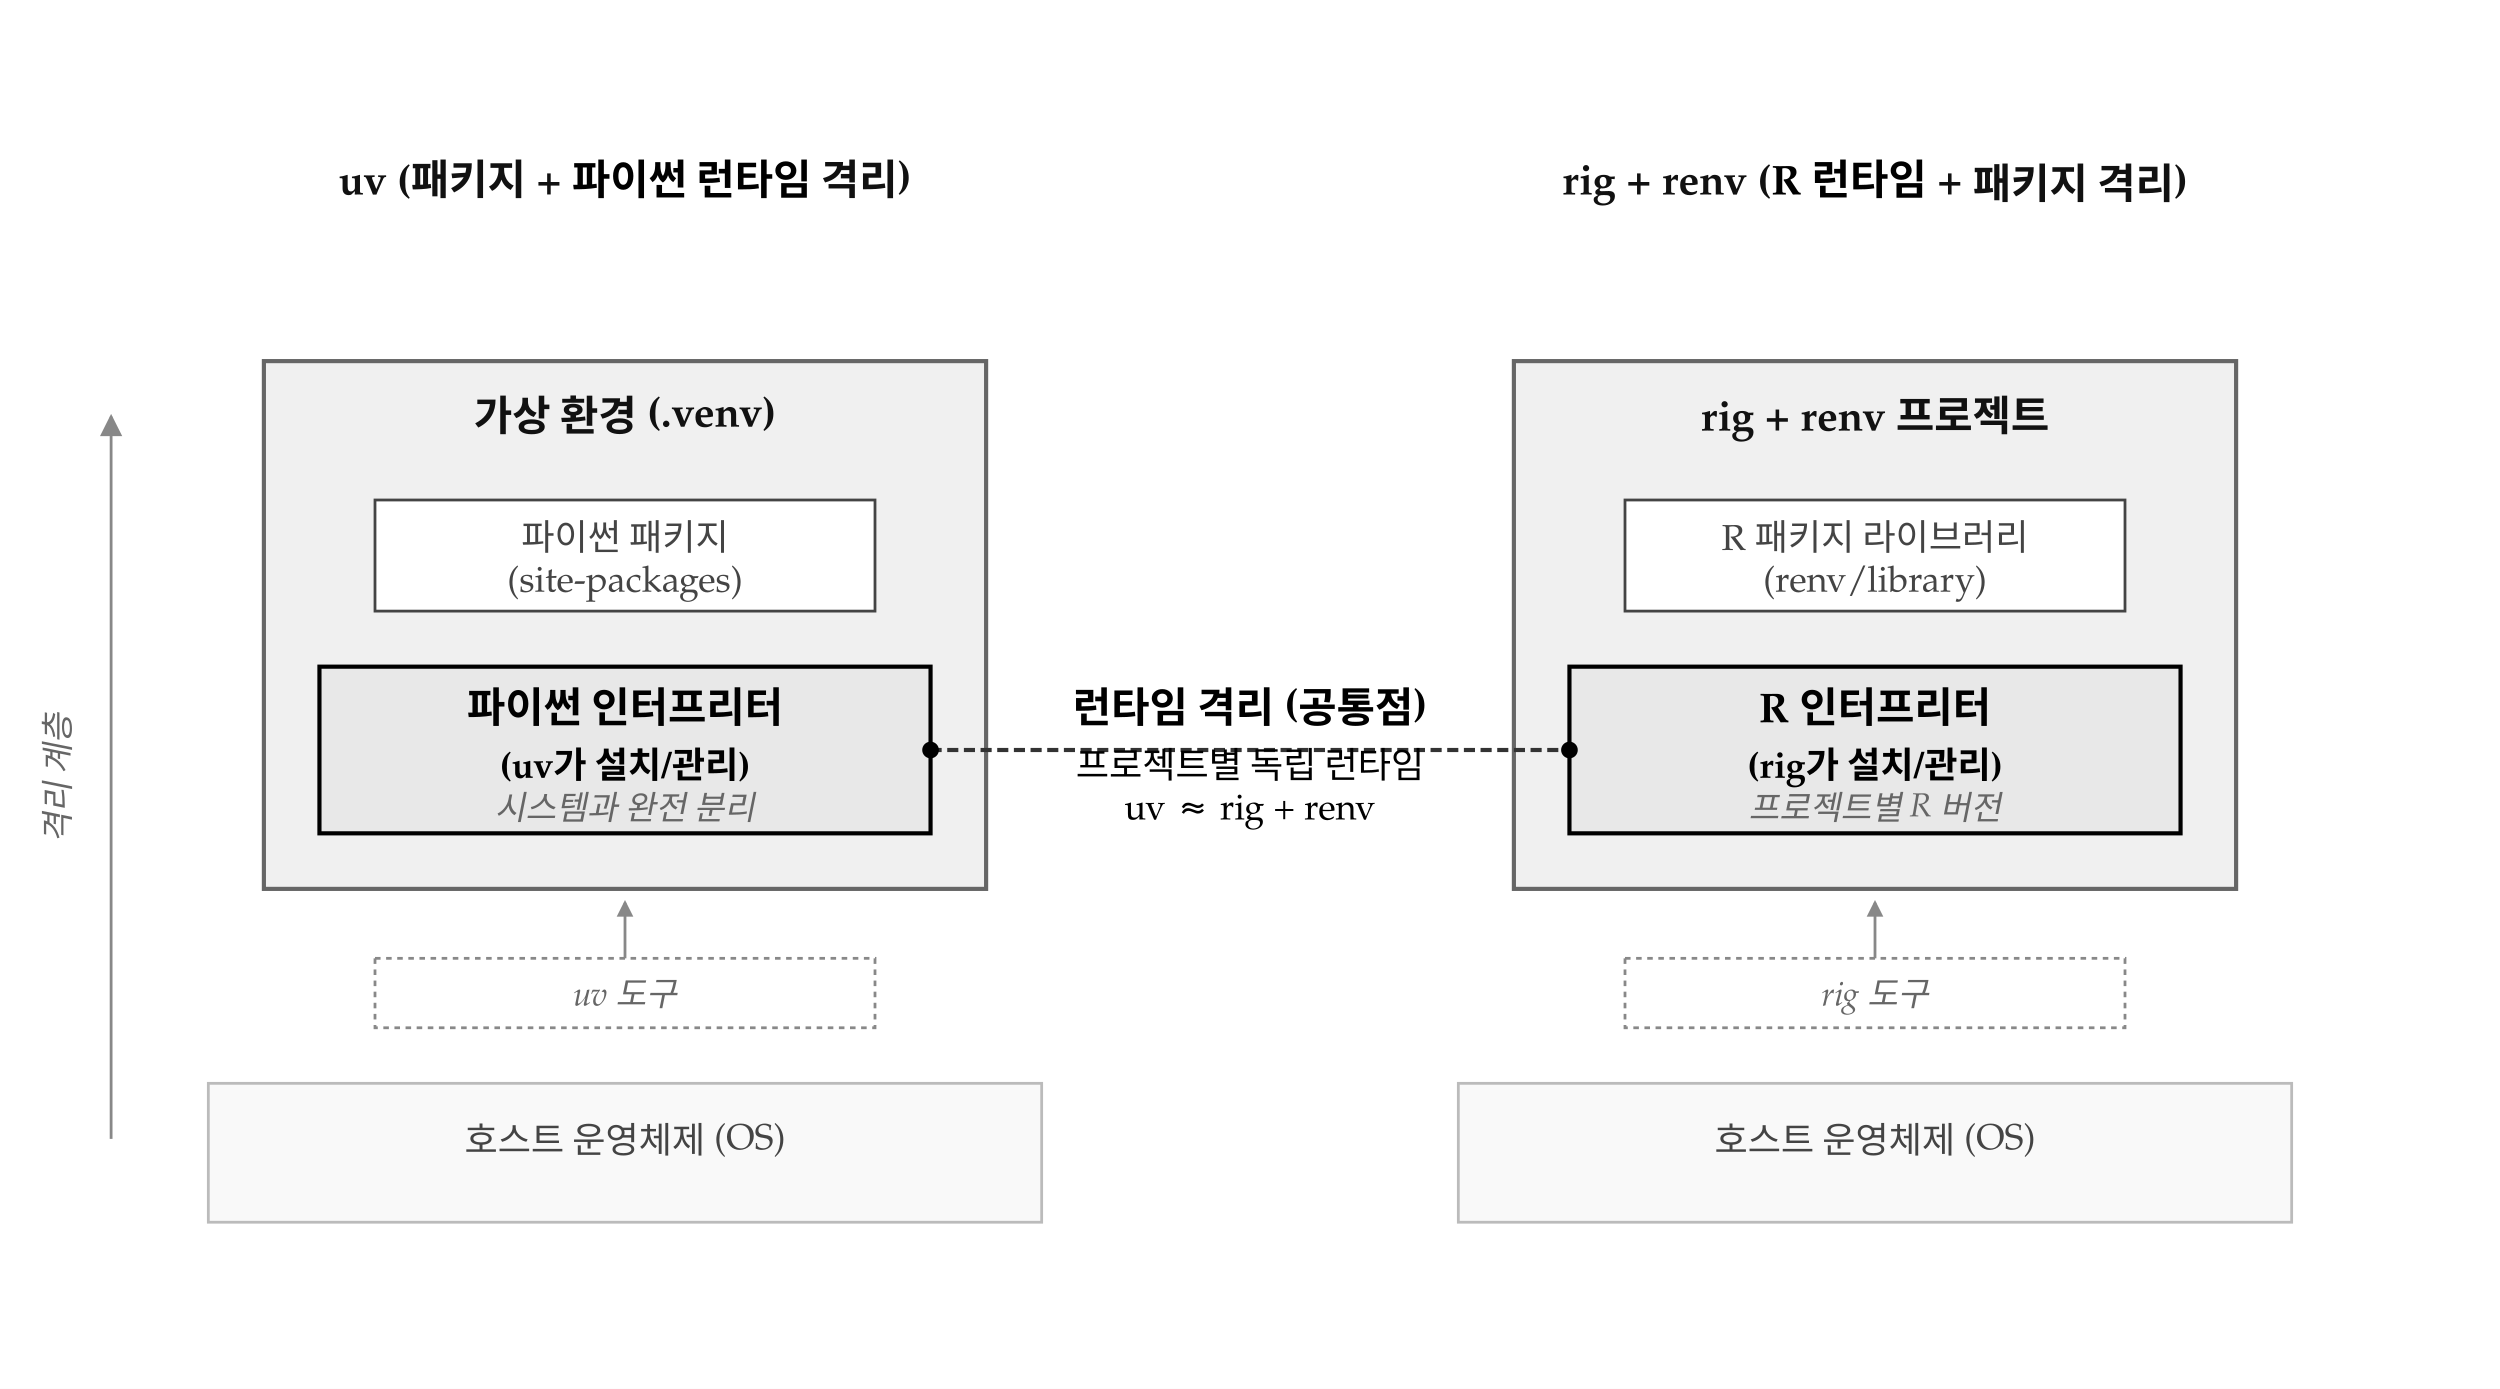
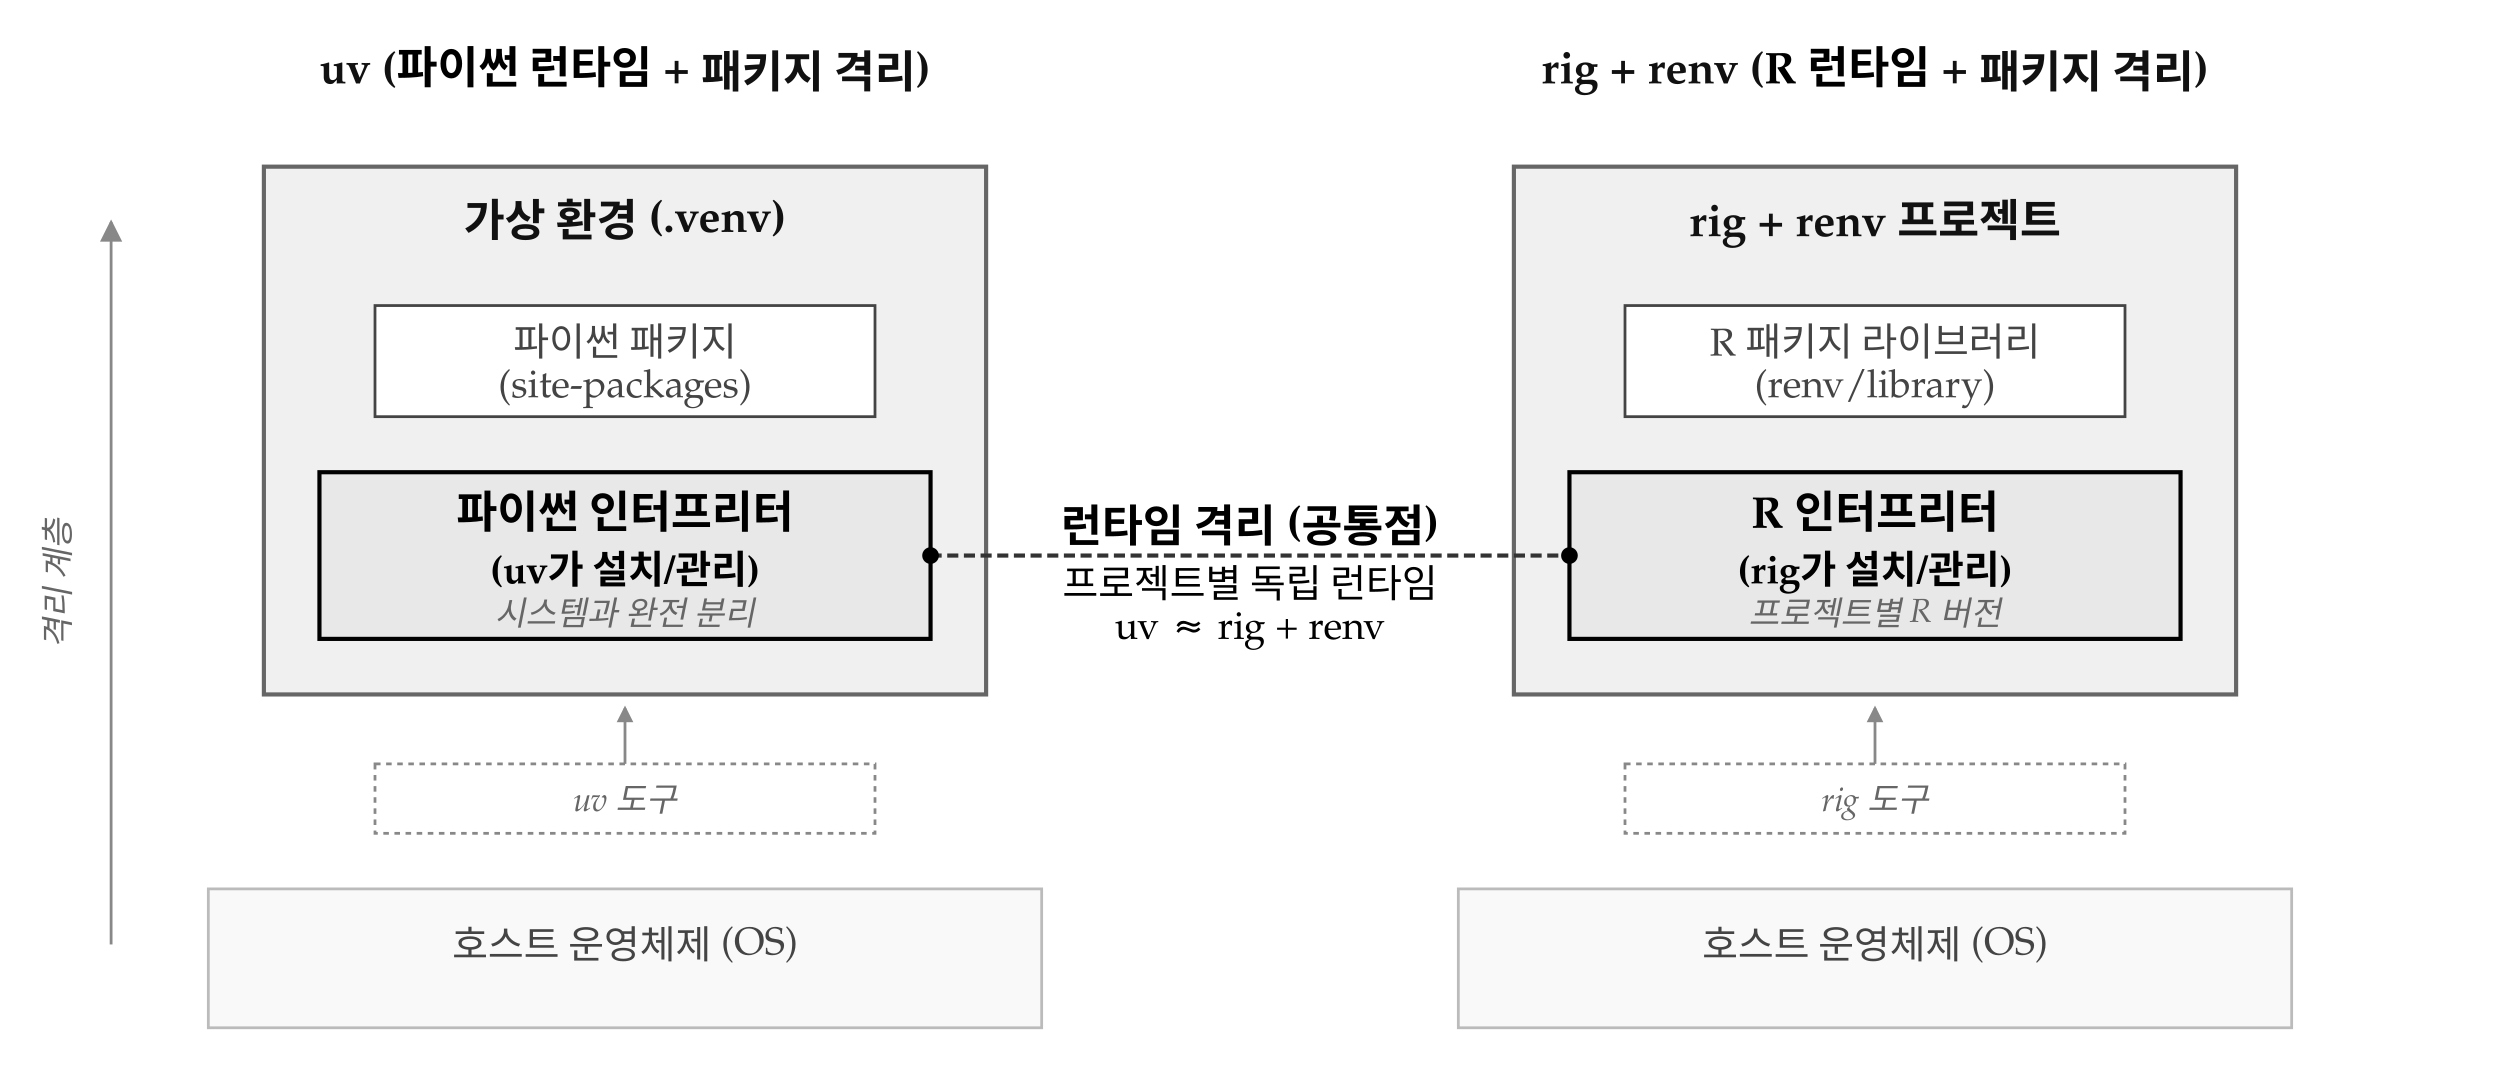
- <svg xmlns="http://www.w3.org/2000/svg" viewBox="0 0 900 500">
+ <svg xmlns="http://www.w3.org/2000/svg" viewBox="0 70 900 390">
  <defs>
    <style>
      /* Tufte Style: Strictly Grayscale, Serif, Minimal */
      .tufte-text { font-family: Palatino, 'Book Antiqua', Georgia, serif; fill: #111; }
      .title { font-size: 22px; font-weight: bold; }
      .subtitle { font-size: 14px; fill: #555; }
-       .label { font-size: 15px; font-weight: bold; }
-       .detail { font-size: 13px; fill: #444; }
+       .label { font-size: 16px; font-weight: bold; }
+       .detail { font-size: 14px; fill: #444; }
      .note { font-size: 12px; fill: #666; font-style: italic; }

      /* Highlight Styles (Grayscale) */
      .highlight { fill: #e8e8e8; stroke: #000; stroke-width: 1.5; }
      .highlight-text { fill: #000; font-weight: bold; }
      .highlight-line { stroke: #333; stroke-width: 1.5; stroke-dasharray: 4,2; }

      /* Standard Layers */
      .layer { fill: #fff; stroke: #888; stroke-width: 1; }
      .layer-shared { fill: #f9f9f9; stroke: #bbb; stroke-width: 1; }
      .layer-isolated { fill: #f0f0f0; stroke: #666; stroke-width: 1.5; }
      .layer-emphatic { fill: #ffffff; stroke: #444; stroke-width: 1; }
      .layer-dotted { fill: none; stroke: #999; stroke-width: 1; stroke-dasharray: 3,3; }
    </style>
  </defs>
  <rect x="0" y="0" width="900" height="500" fill="#ffffff" />
-   <text x="225" y="70" text-anchor="middle" class="tufte-text label">uv (패키지 + <tspan class="highlight-text">파이썬 런타임</tspan> 격리)</text>
+   <text x="225" y="100" text-anchor="middle" class="tufte-text label">uv (<tspan class="highlight-text">파이썬 런타임</tspan> + 패키지 격리)</text>
  <rect x="75" y="390" width="300" height="50" rx="0" class="layer-shared" />
  <text x="225" y="415" text-anchor="middle" class="tufte-text detail">호스트 운영체제 (OS)</text>
  <rect x="135" y="345" width="180" height="25" rx="0" class="layer" style="stroke-dasharray: 2,2;" />
  <text x="225" y="362" text-anchor="middle" class="tufte-text note">uv 도구</text>
  <path d="M 225 345 L 225 325" fill="none" stroke="#888" stroke-width="1" marker-end="url(#arrow-up-sm)" />
  <rect x="95" y="130" width="260" height="190" rx="0" class="layer-isolated" />
  <text x="225" y="155" text-anchor="middle" class="tufte-text label">가상 환경 (.venv)</text>
  <rect x="135" y="180" width="180" height="40" rx="0" class="layer-emphatic" />
  <text x="225" y="198" text-anchor="middle" class="tufte-text detail">파이썬 패키지</text>
  <text x="225" y="213" text-anchor="middle" class="tufte-text detail">(site-packages)</text>
  <rect x="115" y="240" width="220" height="60" rx="0" class="highlight" />
  <text x="225" y="260" text-anchor="middle" class="tufte-text label highlight-text">파이썬 인터프리터</text>
  <text x="225" y="280" text-anchor="middle" class="tufte-text detail highlight-text">(uv가 설치/관리)</text>
  <text x="225" y="295" text-anchor="middle" class="tufte-text note">시스템과 완전 분리</text>
-   <text x="675" y="70" text-anchor="middle" class="tufte-text label">rig + renv (<tspan class="highlight-text">R 런타임</tspan> + 패키지 격리)</text>
+   <text x="675" y="100" text-anchor="middle" class="tufte-text label">rig + renv (<tspan class="highlight-text">R 런타임</tspan> + 패키지 격리)</text>
  <rect x="525" y="390" width="300" height="50" rx="0" class="layer-shared" />
  <text x="675" y="415" text-anchor="middle" class="tufte-text detail">호스트 운영체제 (OS)</text>
  <rect x="585" y="345" width="180" height="25" rx="0" class="layer" style="stroke-dasharray: 2,2;" />
  <text x="675" y="362" text-anchor="middle" class="tufte-text note">rig 도구</text>
  <path d="M 675 345 L 675 325" fill="none" stroke="#888" stroke-width="1" marker-end="url(#arrow-up-sm)" />
  <rect x="545" y="130" width="260" height="190" rx="0" class="layer-isolated" />
  <text x="675" y="155" text-anchor="middle" class="tufte-text label">rig + renv 프로젝트</text>
  <rect x="585" y="180" width="180" height="40" rx="0" class="layer-emphatic" />
  <text x="675" y="198" text-anchor="middle" class="tufte-text detail">R 패키지 라이브러리</text>
  <text x="675" y="213" text-anchor="middle" class="tufte-text detail">(renv/library)</text>
  <rect x="565" y="240" width="220" height="60" rx="0" class="highlight" />
  <text x="675" y="260" text-anchor="middle" class="tufte-text label highlight-text">R 인터프리터</text>
  <text x="675" y="280" text-anchor="middle" class="tufte-text detail highlight-text">(rig가 설치/관리)</text>
  <text x="675" y="295" text-anchor="middle" class="tufte-text note">프로젝트별 R 버전</text>
  <path d="M 40 410 L 40 150" fill="none" stroke="#888" stroke-width="1" marker-end="url(#arrow-up)" />
  <text x="25" y="280" text-anchor="middle" class="tufte-text note" transform="rotate(-90, 25, 280)">격리 계층</text>
  <defs>
    <marker id="arrow-up" markerWidth="8" markerHeight="8" refX="7" refY="4" orient="auto">
      <path d="M 0 0 L 8 4 L 0 8 z" fill="#888" />
    </marker>
    <marker id="arrow-up-sm" markerWidth="6" markerHeight="6" refX="5" refY="3" orient="auto">
      <path d="M 0 0 L 6 3 L 0 6 z" fill="#888" />
    </marker>
  </defs>
  <line x1="335" y1="270" x2="565" y2="270" class="highlight-line" />
  <circle cx="335" cy="270" r="3" fill="#000" />
  <circle cx="565" cy="270" r="3" fill="#000" />
-   <text x="450" y="260" text-anchor="middle" class="tufte-text label highlight-text">런타임 격리 (공통점)</text>
-   <text x="450" y="280" text-anchor="middle" class="tufte-text detail" style="fill:#000;">프로젝트별 독립 런타임</text>
-   <text x="450" y="295" text-anchor="middle" class="tufte-text detail" style="fill:#000;">uv ≈ rig + renv</text>
+   <g transform="translate(0, 5)">
+     <text x="450" y="260" text-anchor="middle" class="tufte-text label highlight-text">런타임 격리 (공통점)</text>
+     <text x="450" y="280" text-anchor="middle" class="tufte-text detail" style="fill:#000;">프로젝트별 독립 런타임</text>
+     <text x="450" y="295" text-anchor="middle" class="tufte-text detail" style="fill:#000;">uv ≈ rig + renv</text>
+   </g>
</svg>
